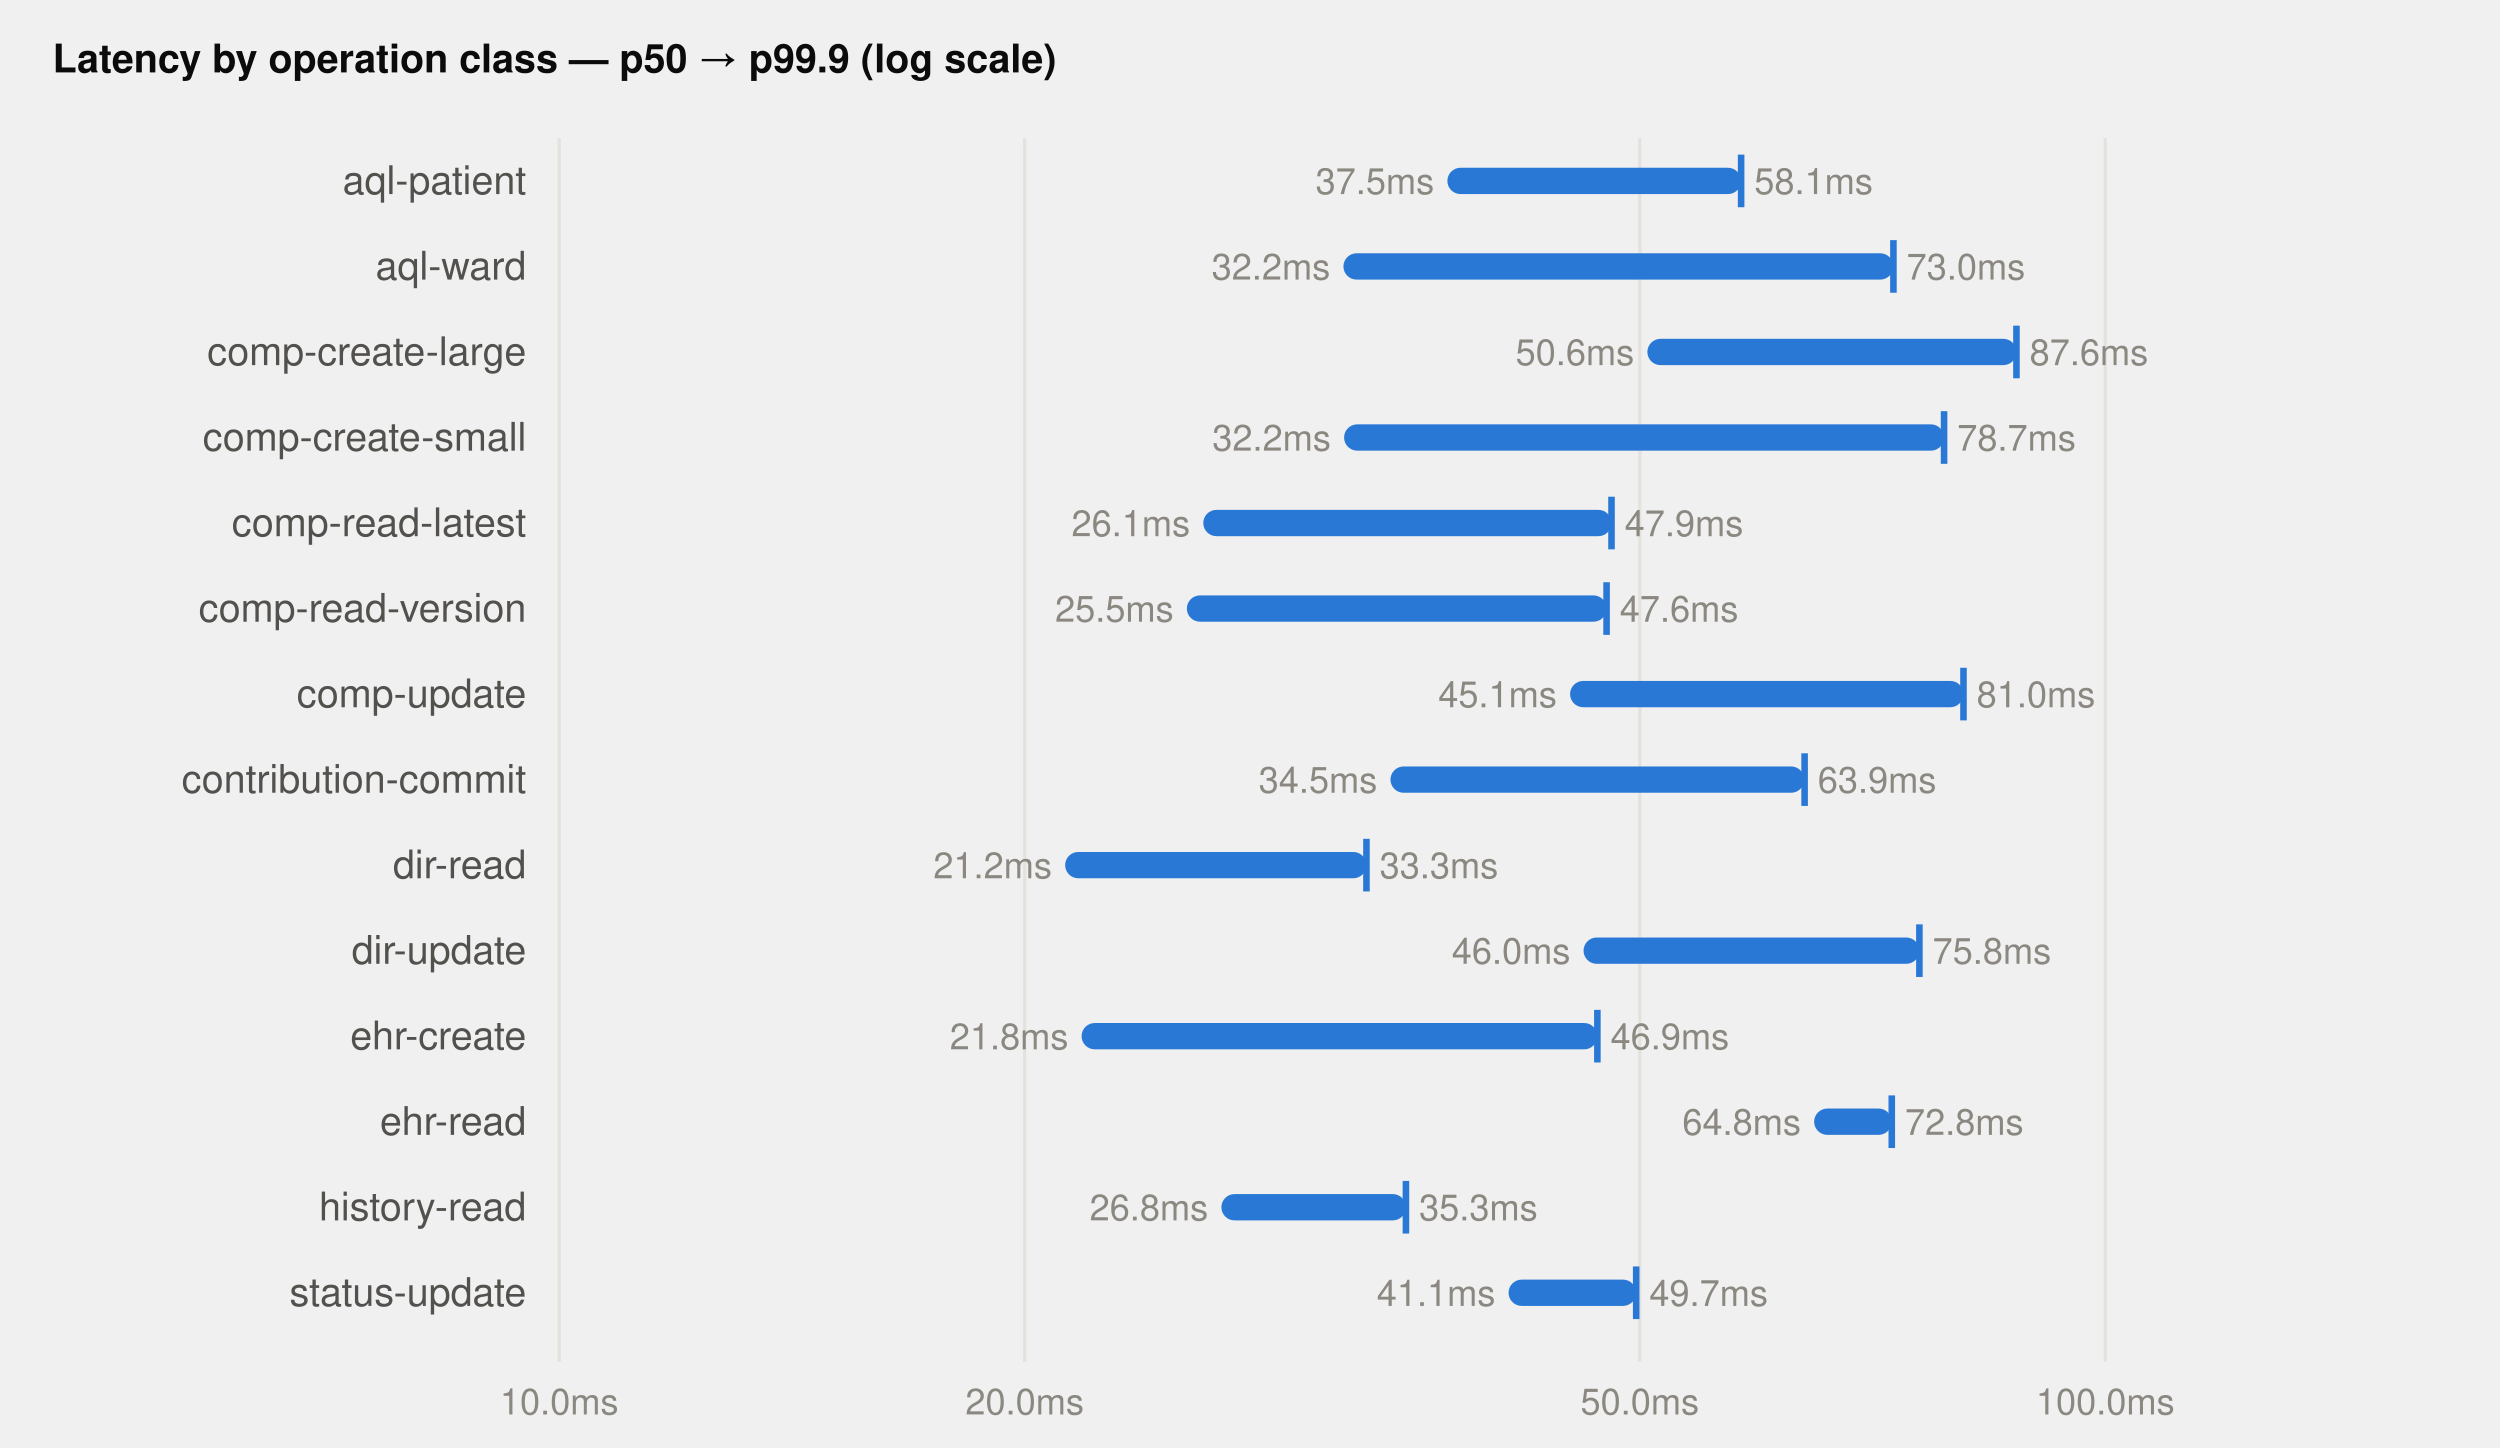
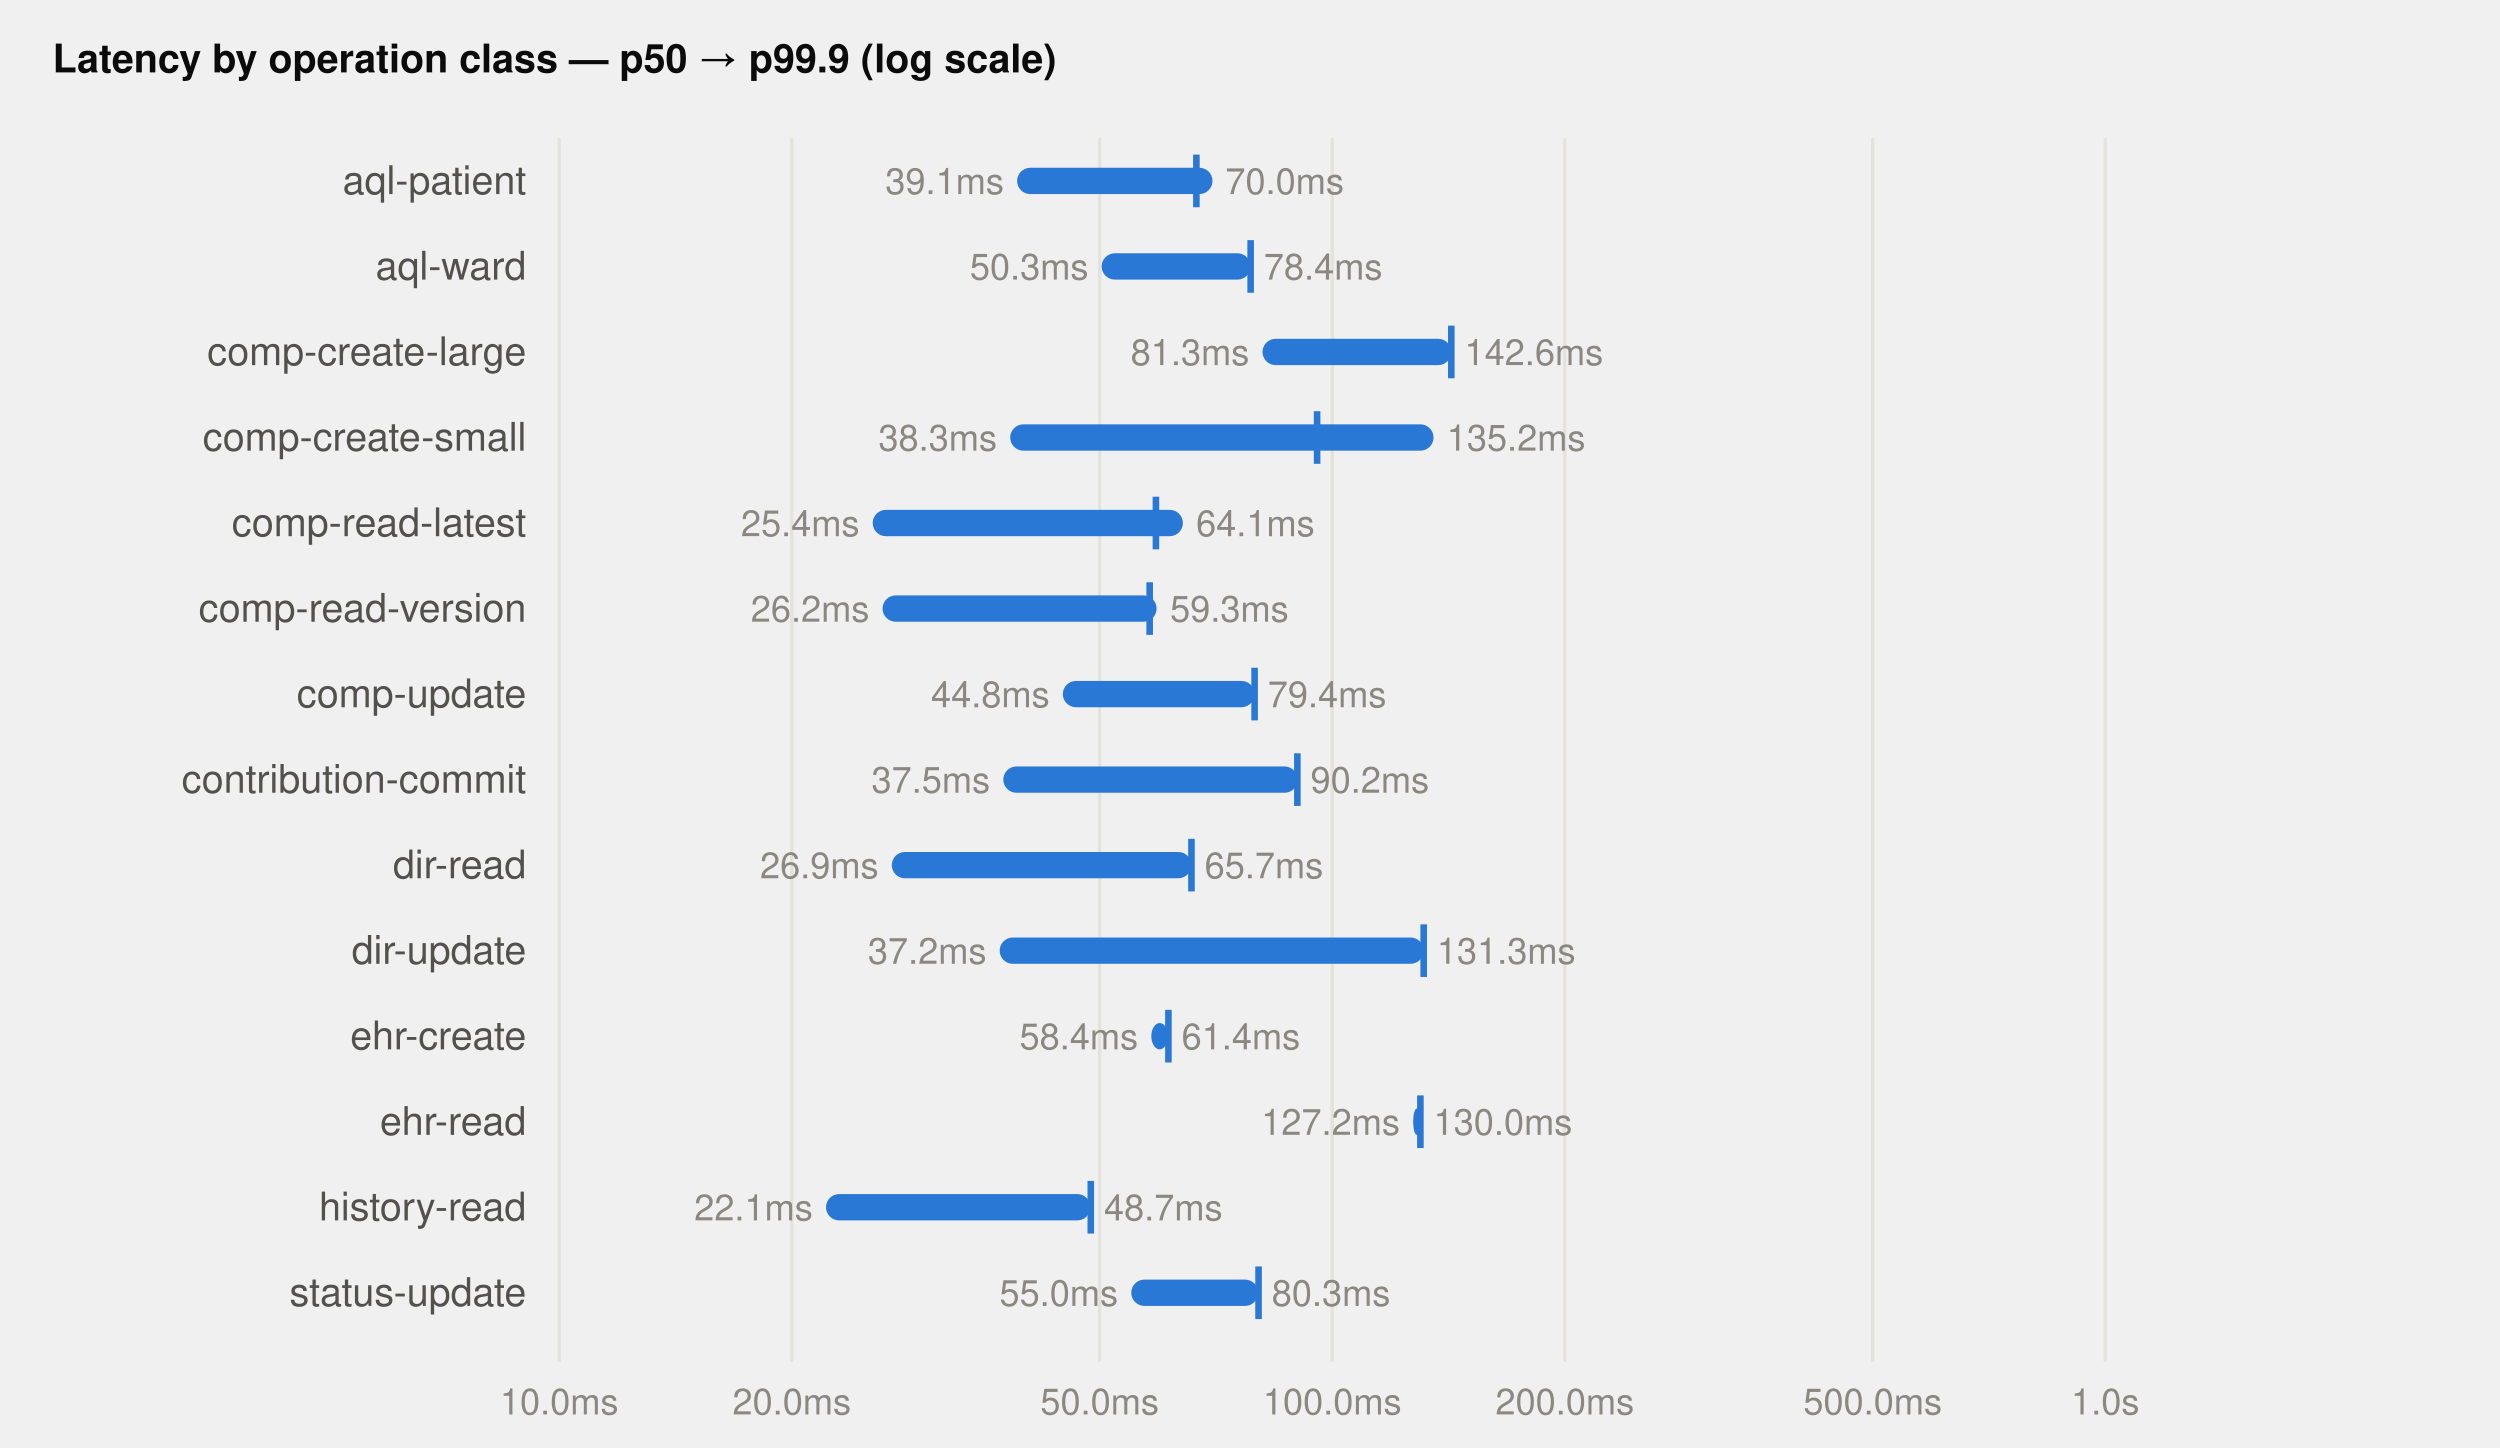
<svg xmlns="http://www.w3.org/2000/svg" viewBox="0 0 760 440" role="img" aria-label="Latency ranges per operation class">
  <style>
text { fill: #52514e; font: 12px -apple-system, 'Segoe UI', Helvetica, Arial, sans-serif; }
.title { fill: #0b0b0b; font-weight: 600; }
.muted { fill: #8a8880; font-size: 11px; }
.grid { stroke: #e4e2dd; stroke-width: 1; }
.s1 { fill: #2a78d6; } .s1s { stroke: #2a78d6; }
.s2 { fill: #1baf7a; } .s2s { stroke: #1baf7a; }
@media (prefers-color-scheme: dark) {
text { fill: #c3c2b7; }
.title { fill: #ffffff; }
.muted { fill: #8f8e85; }
.grid { stroke: #3a3a38; }
.s1 { fill: #3987e5; } .s1s { stroke: #3987e5; }
.s2 { fill: #199e70; } .s2s { stroke: #199e70; }
}
</style>
  <text x="16" y="22" class="title">Latency by operation class — p50 → p99.9 (log scale)</text>
  <line class="grid" x1="170.0" y1="42" x2="170.0" y2="414.0" />
  <text class="muted" x="170.0" y="430.0" text-anchor="middle">10.0ms</text>
-   <line class="grid" x1="311.5" y1="42" x2="311.5" y2="414.0" />
-   <text class="muted" x="311.5" y="430.0" text-anchor="middle">20.0ms</text>
-   <line class="grid" x1="498.5" y1="42" x2="498.5" y2="414.0" />
-   <text class="muted" x="498.5" y="430.0" text-anchor="middle">50.0ms</text>
+   <line class="grid" x1="240.7" y1="42" x2="240.7" y2="414.0" />
+   <text class="muted" x="240.7" y="430.0" text-anchor="middle">20.0ms</text>
+   <line class="grid" x1="334.3" y1="42" x2="334.3" y2="414.0" />
+   <text class="muted" x="334.3" y="430.0" text-anchor="middle">50.0ms</text>
+   <line class="grid" x1="405.0" y1="42" x2="405.0" y2="414.0" />
+   <text class="muted" x="405.0" y="430.0" text-anchor="middle">100.0ms</text>
+   <line class="grid" x1="475.7" y1="42" x2="475.7" y2="414.0" />
+   <text class="muted" x="475.7" y="430.0" text-anchor="middle">200.0ms</text>
+   <line class="grid" x1="569.3" y1="42" x2="569.3" y2="414.0" />
+   <text class="muted" x="569.3" y="430.0" text-anchor="middle">500.0ms</text>
  <line class="grid" x1="640.0" y1="42" x2="640.0" y2="414.0" />
-   <text class="muted" x="640.0" y="430.0" text-anchor="middle">100.0ms</text>
+   <text class="muted" x="640.0" y="430.0" text-anchor="middle">1.0s</text>
  <text x="160.0" y="59.0" text-anchor="end">aql-patient</text>
-   <rect class="s1" x="440.0" y="51.0" width="89.3" height="8" rx="4" />
-   <line class="s1s" x1="529.3" y1="47.0" x2="529.3" y2="63.0" stroke-width="2" />
-   <text class="muted" x="436.0" y="59.0" text-anchor="end">37.5ms</text>
-   <text class="muted" x="533.3" y="59.0">58.1ms</text>
+   <rect class="s1" x="309.2" y="51.0" width="59.4" height="8" rx="4" />
+   <line class="s1s" x1="363.7" y1="47.0" x2="363.7" y2="63.0" stroke-width="2" />
+   <text class="muted" x="305.2" y="59.0" text-anchor="end">39.1ms</text>
+   <text class="muted" x="372.5" y="59.0">70.0ms</text>
  <text x="160.0" y="85.0" text-anchor="end">aql-ward</text>
-   <rect class="s1" x="408.4" y="77.0" width="167.2" height="8" rx="4" />
-   <line class="s1s" x1="575.6" y1="73.0" x2="575.6" y2="89.0" stroke-width="2" />
-   <text class="muted" x="404.4" y="85.0" text-anchor="end">32.2ms</text>
-   <text class="muted" x="579.6" y="85.0">73.0ms</text>
+   <rect class="s1" x="334.9" y="77.0" width="45.3" height="8" rx="4" />
+   <line class="s1s" x1="380.2" y1="73.0" x2="380.2" y2="89.0" stroke-width="2" />
+   <text class="muted" x="330.9" y="85.0" text-anchor="end">50.3ms</text>
+   <text class="muted" x="384.2" y="85.0">78.4ms</text>
  <text x="160.0" y="111.0" text-anchor="end">comp-create-large</text>
-   <rect class="s1" x="500.8" y="103.0" width="112.2" height="8" rx="4" />
-   <line class="s1s" x1="613.0" y1="99.0" x2="613.0" y2="115.0" stroke-width="2" />
-   <text class="muted" x="496.8" y="111.0" text-anchor="end">50.6ms</text>
-   <text class="muted" x="617.0" y="111.0">87.6ms</text>
+   <rect class="s1" x="383.8" y="103.0" width="57.4" height="8" rx="4" />
+   <line class="s1s" x1="441.2" y1="99.0" x2="441.2" y2="115.0" stroke-width="2" />
+   <text class="muted" x="379.8" y="111.0" text-anchor="end">81.3ms</text>
+   <text class="muted" x="445.2" y="111.0">142.6ms</text>
  <text x="160.0" y="137.0" text-anchor="end">comp-create-small</text>
-   <rect class="s1" x="408.6" y="129.0" width="182.4" height="8" rx="4" />
-   <line class="s1s" x1="591.0" y1="125.0" x2="591.0" y2="141.0" stroke-width="2" />
-   <text class="muted" x="404.6" y="137.0" text-anchor="end">32.2ms</text>
-   <text class="muted" x="595.0" y="137.0">78.7ms</text>
+   <rect class="s1" x="307.1" y="129.0" width="128.7" height="8" rx="4" />
+   <line class="s1s" x1="400.4" y1="125.0" x2="400.4" y2="141.0" stroke-width="2" />
+   <text class="muted" x="303.1" y="137.0" text-anchor="end">38.3ms</text>
+   <text class="muted" x="439.8" y="137.0">135.2ms</text>
  <text x="160.0" y="163.0" text-anchor="end">comp-read-latest</text>
-   <rect class="s1" x="365.8" y="155.0" width="124.1" height="8" rx="4" />
-   <line class="s1s" x1="489.9" y1="151.0" x2="489.9" y2="167.0" stroke-width="2" />
-   <text class="muted" x="361.8" y="163.0" text-anchor="end">26.1ms</text>
-   <text class="muted" x="493.9" y="163.0">47.9ms</text>
+   <rect class="s1" x="265.3" y="155.0" width="94.3" height="8" rx="4" />
+   <line class="s1s" x1="351.4" y1="151.0" x2="351.4" y2="167.0" stroke-width="2" />
+   <text class="muted" x="261.3" y="163.0" text-anchor="end">25.4ms</text>
+   <text class="muted" x="363.6" y="163.0">64.1ms</text>
  <text x="160.0" y="189.0" text-anchor="end">comp-read-version</text>
-   <rect class="s1" x="360.8" y="181.0" width="127.6" height="8" rx="4" />
-   <line class="s1s" x1="488.4" y1="177.0" x2="488.4" y2="193.0" stroke-width="2" />
-   <text class="muted" x="356.8" y="189.0" text-anchor="end">25.5ms</text>
-   <text class="muted" x="492.4" y="189.0">47.6ms</text>
+   <rect class="s1" x="268.3" y="181.0" width="83.3" height="8" rx="4" />
+   <line class="s1s" x1="349.5" y1="177.0" x2="349.5" y2="193.0" stroke-width="2" />
+   <text class="muted" x="264.3" y="189.0" text-anchor="end">26.2ms</text>
+   <text class="muted" x="355.7" y="189.0">59.3ms</text>
  <text x="160.0" y="215.0" text-anchor="end">comp-update</text>
-   <rect class="s1" x="477.3" y="207.0" width="119.6" height="8" rx="4" />
-   <line class="s1s" x1="596.9" y1="203.0" x2="596.9" y2="219.0" stroke-width="2" />
-   <text class="muted" x="473.3" y="215.0" text-anchor="end">45.1ms</text>
-   <text class="muted" x="600.9" y="215.0">81.0ms</text>
+   <rect class="s1" x="323.1" y="207.0" width="58.3" height="8" rx="4" />
+   <line class="s1s" x1="381.4" y1="203.0" x2="381.4" y2="219.0" stroke-width="2" />
+   <text class="muted" x="319.1" y="215.0" text-anchor="end">44.8ms</text>
+   <text class="muted" x="385.4" y="215.0">79.4ms</text>
  <text x="160.0" y="241.0" text-anchor="end">contribution-commit</text>
-   <rect class="s1" x="422.7" y="233.0" width="125.8" height="8" rx="4" />
-   <line class="s1s" x1="548.6" y1="229.0" x2="548.6" y2="245.0" stroke-width="2" />
-   <text class="muted" x="418.7" y="241.0" text-anchor="end">34.5ms</text>
-   <text class="muted" x="552.6" y="241.0">63.9ms</text>
+   <rect class="s1" x="305.0" y="233.0" width="89.5" height="8" rx="4" />
+   <line class="s1s" x1="394.4" y1="229.0" x2="394.4" y2="245.0" stroke-width="2" />
+   <text class="muted" x="301.0" y="241.0" text-anchor="end">37.5ms</text>
+   <text class="muted" x="398.4" y="241.0">90.2ms</text>
  <text x="160.0" y="267.0" text-anchor="end">dir-read</text>
-   <rect class="s1" x="323.8" y="259.0" width="91.6" height="8" rx="4" />
-   <line class="s1s" x1="415.4" y1="255.0" x2="415.4" y2="271.0" stroke-width="2" />
-   <text class="muted" x="319.8" y="267.0" text-anchor="end">21.2ms</text>
-   <text class="muted" x="419.4" y="267.0">33.3ms</text>
+   <rect class="s1" x="271.1" y="259.0" width="91.1" height="8" rx="4" />
+   <line class="s1s" x1="362.2" y1="255.0" x2="362.2" y2="271.0" stroke-width="2" />
+   <text class="muted" x="267.1" y="267.0" text-anchor="end">26.9ms</text>
+   <text class="muted" x="366.2" y="267.0">65.7ms</text>
  <text x="160.0" y="293.0" text-anchor="end">dir-update</text>
-   <rect class="s1" x="481.4" y="285.0" width="102.1" height="8" rx="4" />
-   <line class="s1s" x1="583.5" y1="281.0" x2="583.5" y2="297.0" stroke-width="2" />
-   <text class="muted" x="477.4" y="293.0" text-anchor="end">46.0ms</text>
-   <text class="muted" x="587.5" y="293.0">75.8ms</text>
+   <rect class="s1" x="303.9" y="285.0" width="128.9" height="8" rx="4" />
+   <line class="s1s" x1="432.8" y1="281.0" x2="432.8" y2="297.0" stroke-width="2" />
+   <text class="muted" x="299.9" y="293.0" text-anchor="end">37.2ms</text>
+   <text class="muted" x="436.8" y="293.0">131.3ms</text>
  <text x="160.0" y="319.0" text-anchor="end">ehr-create</text>
-   <rect class="s1" x="328.8" y="311.0" width="156.8" height="8" rx="4" />
-   <line class="s1s" x1="485.6" y1="307.0" x2="485.6" y2="323.0" stroke-width="2" />
-   <text class="muted" x="324.8" y="319.0" text-anchor="end">21.8ms</text>
-   <text class="muted" x="489.6" y="319.0">46.9ms</text>
+   <rect class="s1" x="350.0" y="311.0" width="5.1" height="8" rx="4" />
+   <line class="s1s" x1="355.2" y1="307.0" x2="355.2" y2="323.0" stroke-width="2" />
+   <text class="muted" x="346.0" y="319.0" text-anchor="end">58.4ms</text>
+   <text class="muted" x="359.2" y="319.0">61.4ms</text>
  <text x="160.0" y="345.0" text-anchor="end">ehr-read</text>
-   <rect class="s1" x="551.5" y="337.0" width="23.6" height="8" rx="4" />
-   <line class="s1s" x1="575.1" y1="333.0" x2="575.1" y2="349.0" stroke-width="2" />
-   <text class="muted" x="547.5" y="345.0" text-anchor="end">64.8ms</text>
-   <text class="muted" x="579.1" y="345.0">72.8ms</text>
+   <rect class="s1" x="429.6" y="337.0" width="2.2" height="8" rx="4" />
+   <line class="s1s" x1="431.8" y1="333.0" x2="431.8" y2="349.0" stroke-width="2" />
+   <text class="muted" x="425.6" y="345.0" text-anchor="end">127.2ms</text>
+   <text class="muted" x="435.8" y="345.0">130.0ms</text>
  <text x="160.0" y="371.0" text-anchor="end">history-read</text>
-   <rect class="s1" x="371.3" y="363.0" width="56.1" height="8" rx="4" />
-   <line class="s1s" x1="427.4" y1="359.0" x2="427.4" y2="375.0" stroke-width="2" />
-   <text class="muted" x="367.3" y="371.0" text-anchor="end">26.8ms</text>
-   <text class="muted" x="431.4" y="371.0">35.3ms</text>
+   <rect class="s1" x="251.1" y="363.0" width="80.4" height="8" rx="4" />
+   <line class="s1s" x1="331.6" y1="359.0" x2="331.6" y2="375.0" stroke-width="2" />
+   <text class="muted" x="247.1" y="371.0" text-anchor="end">22.1ms</text>
+   <text class="muted" x="335.6" y="371.0">48.7ms</text>
  <text x="160.0" y="397.0" text-anchor="end">status-update</text>
-   <rect class="s1" x="458.6" y="389.0" width="38.8" height="8" rx="4" />
-   <line class="s1s" x1="497.4" y1="385.0" x2="497.4" y2="401.0" stroke-width="2" />
-   <text class="muted" x="454.6" y="397.0" text-anchor="end">41.1ms</text>
-   <text class="muted" x="501.4" y="397.0">49.7ms</text>
+   <rect class="s1" x="343.9" y="389.0" width="38.6" height="8" rx="4" />
+   <line class="s1s" x1="382.6" y1="385.0" x2="382.6" y2="401.0" stroke-width="2" />
+   <text class="muted" x="339.9" y="397.0" text-anchor="end">55.0ms</text>
+   <text class="muted" x="386.6" y="397.0">80.3ms</text>
</svg>
